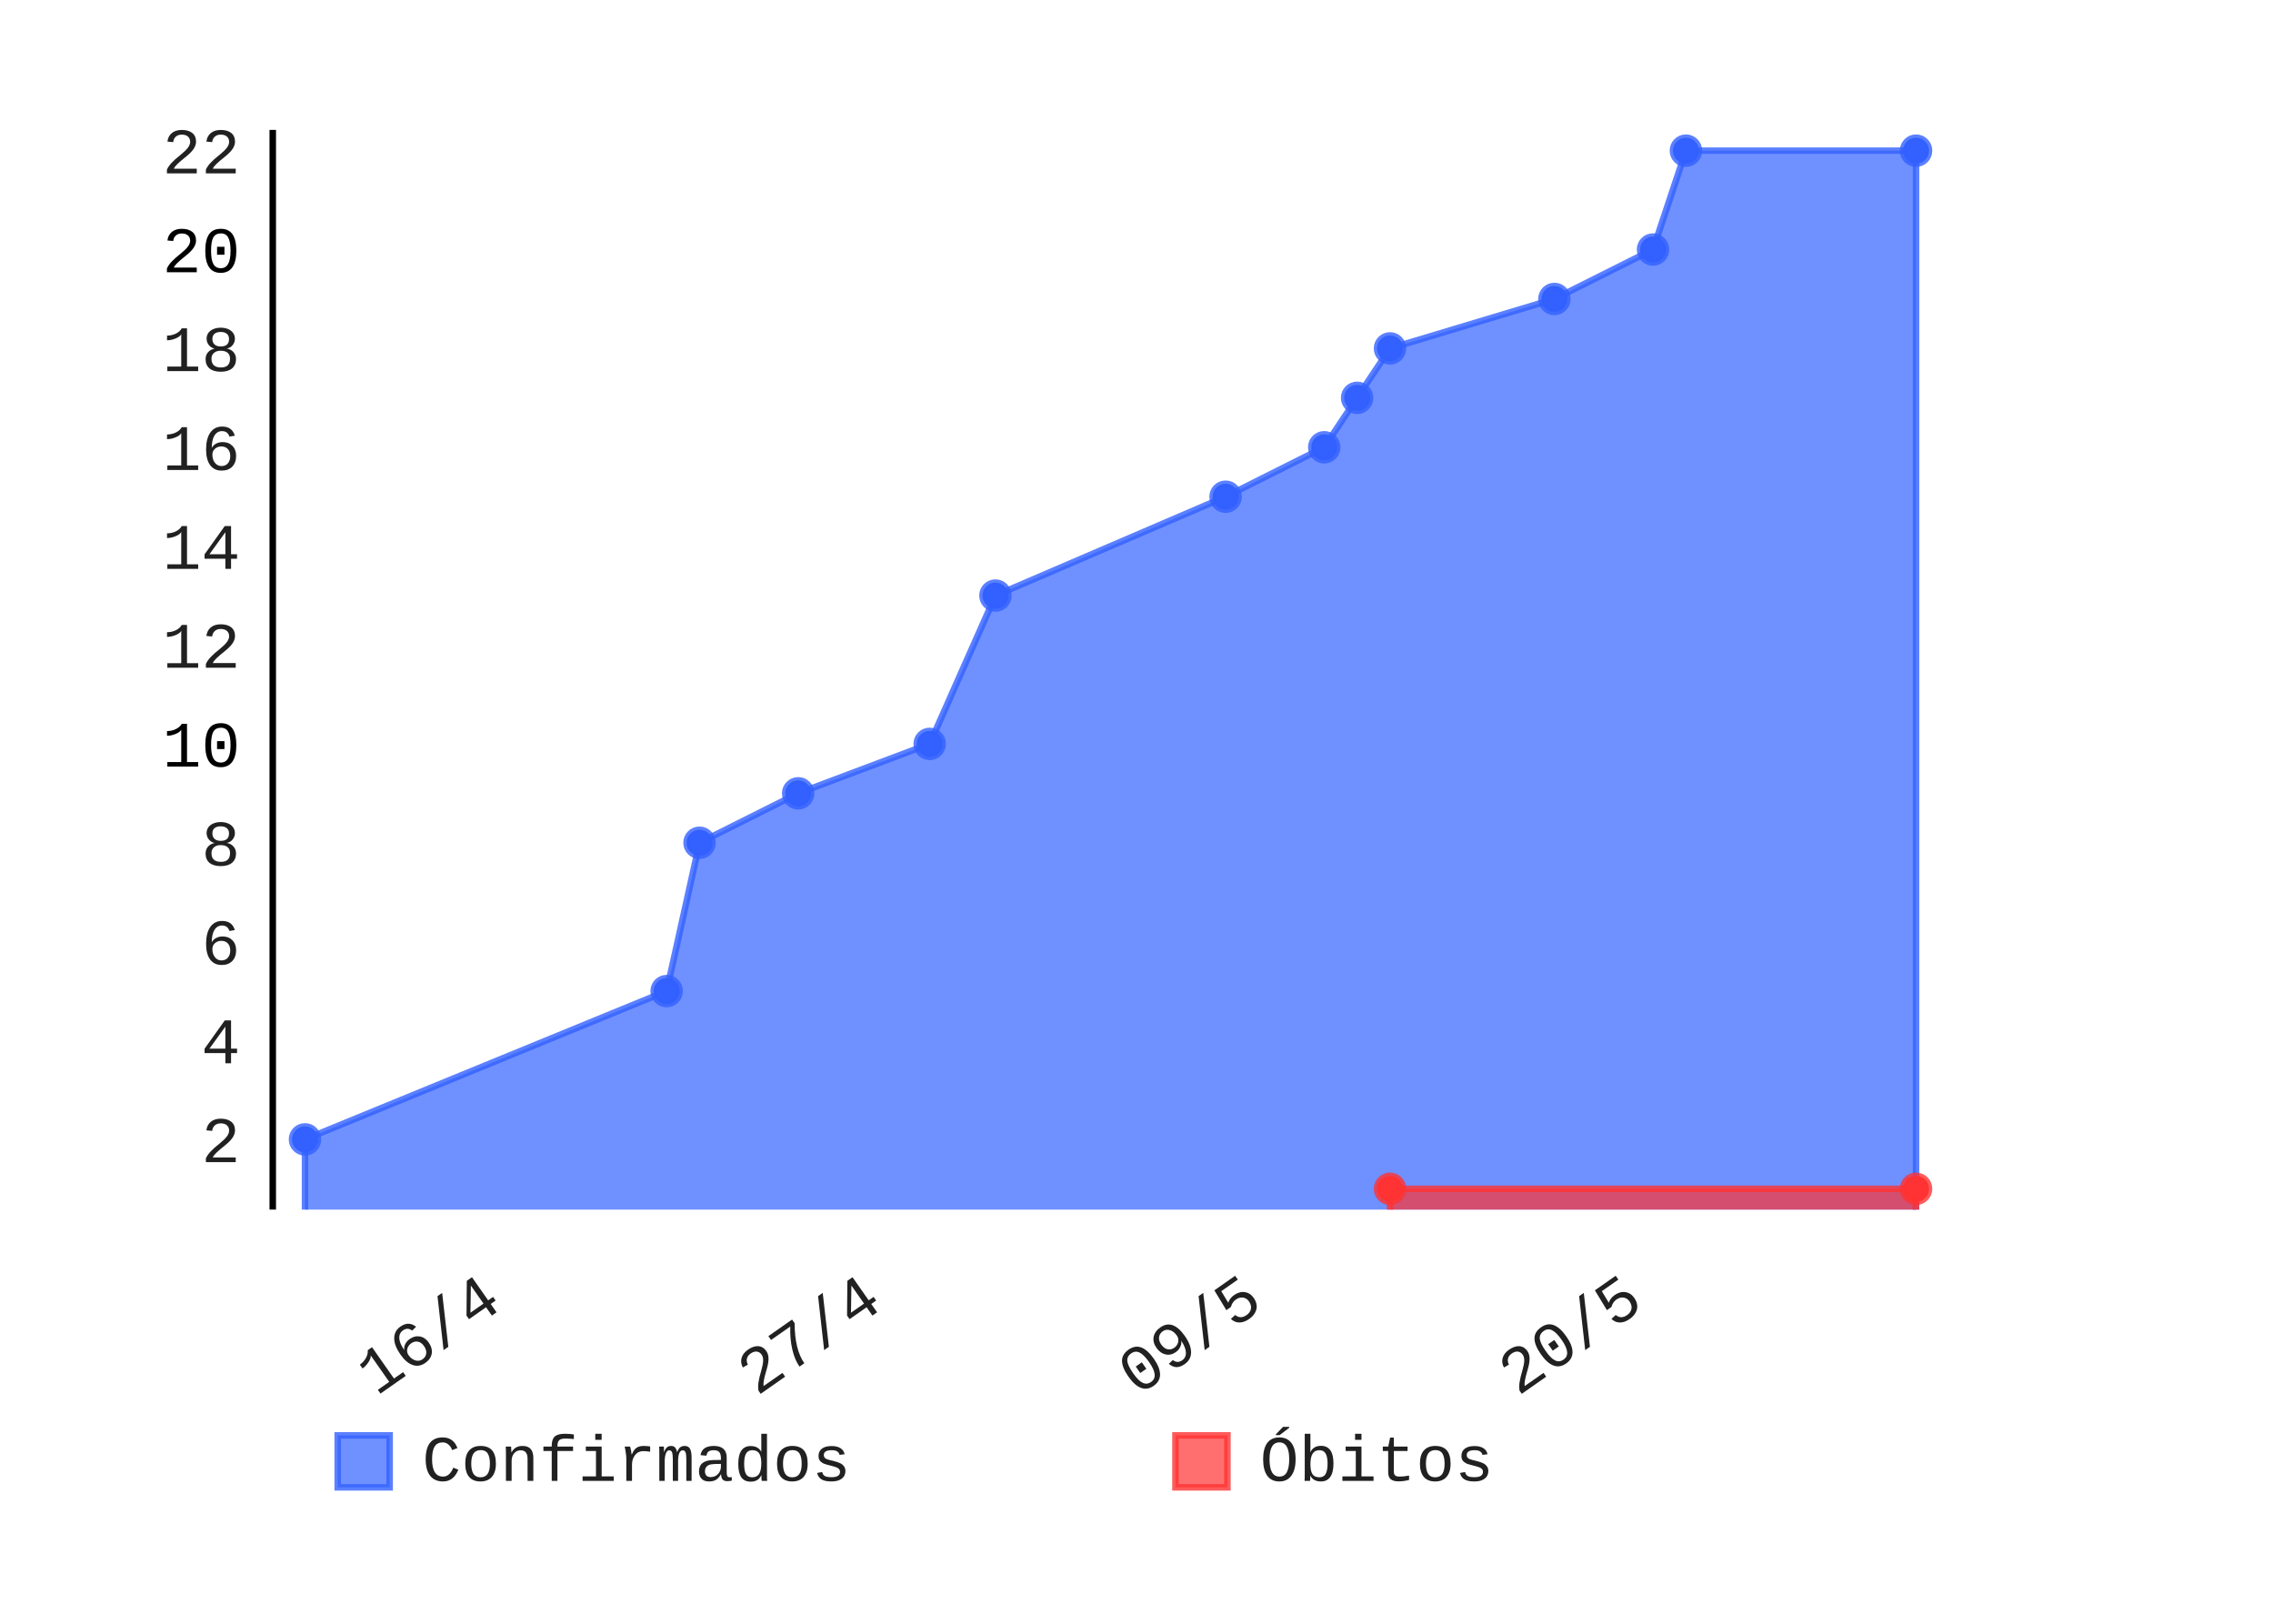
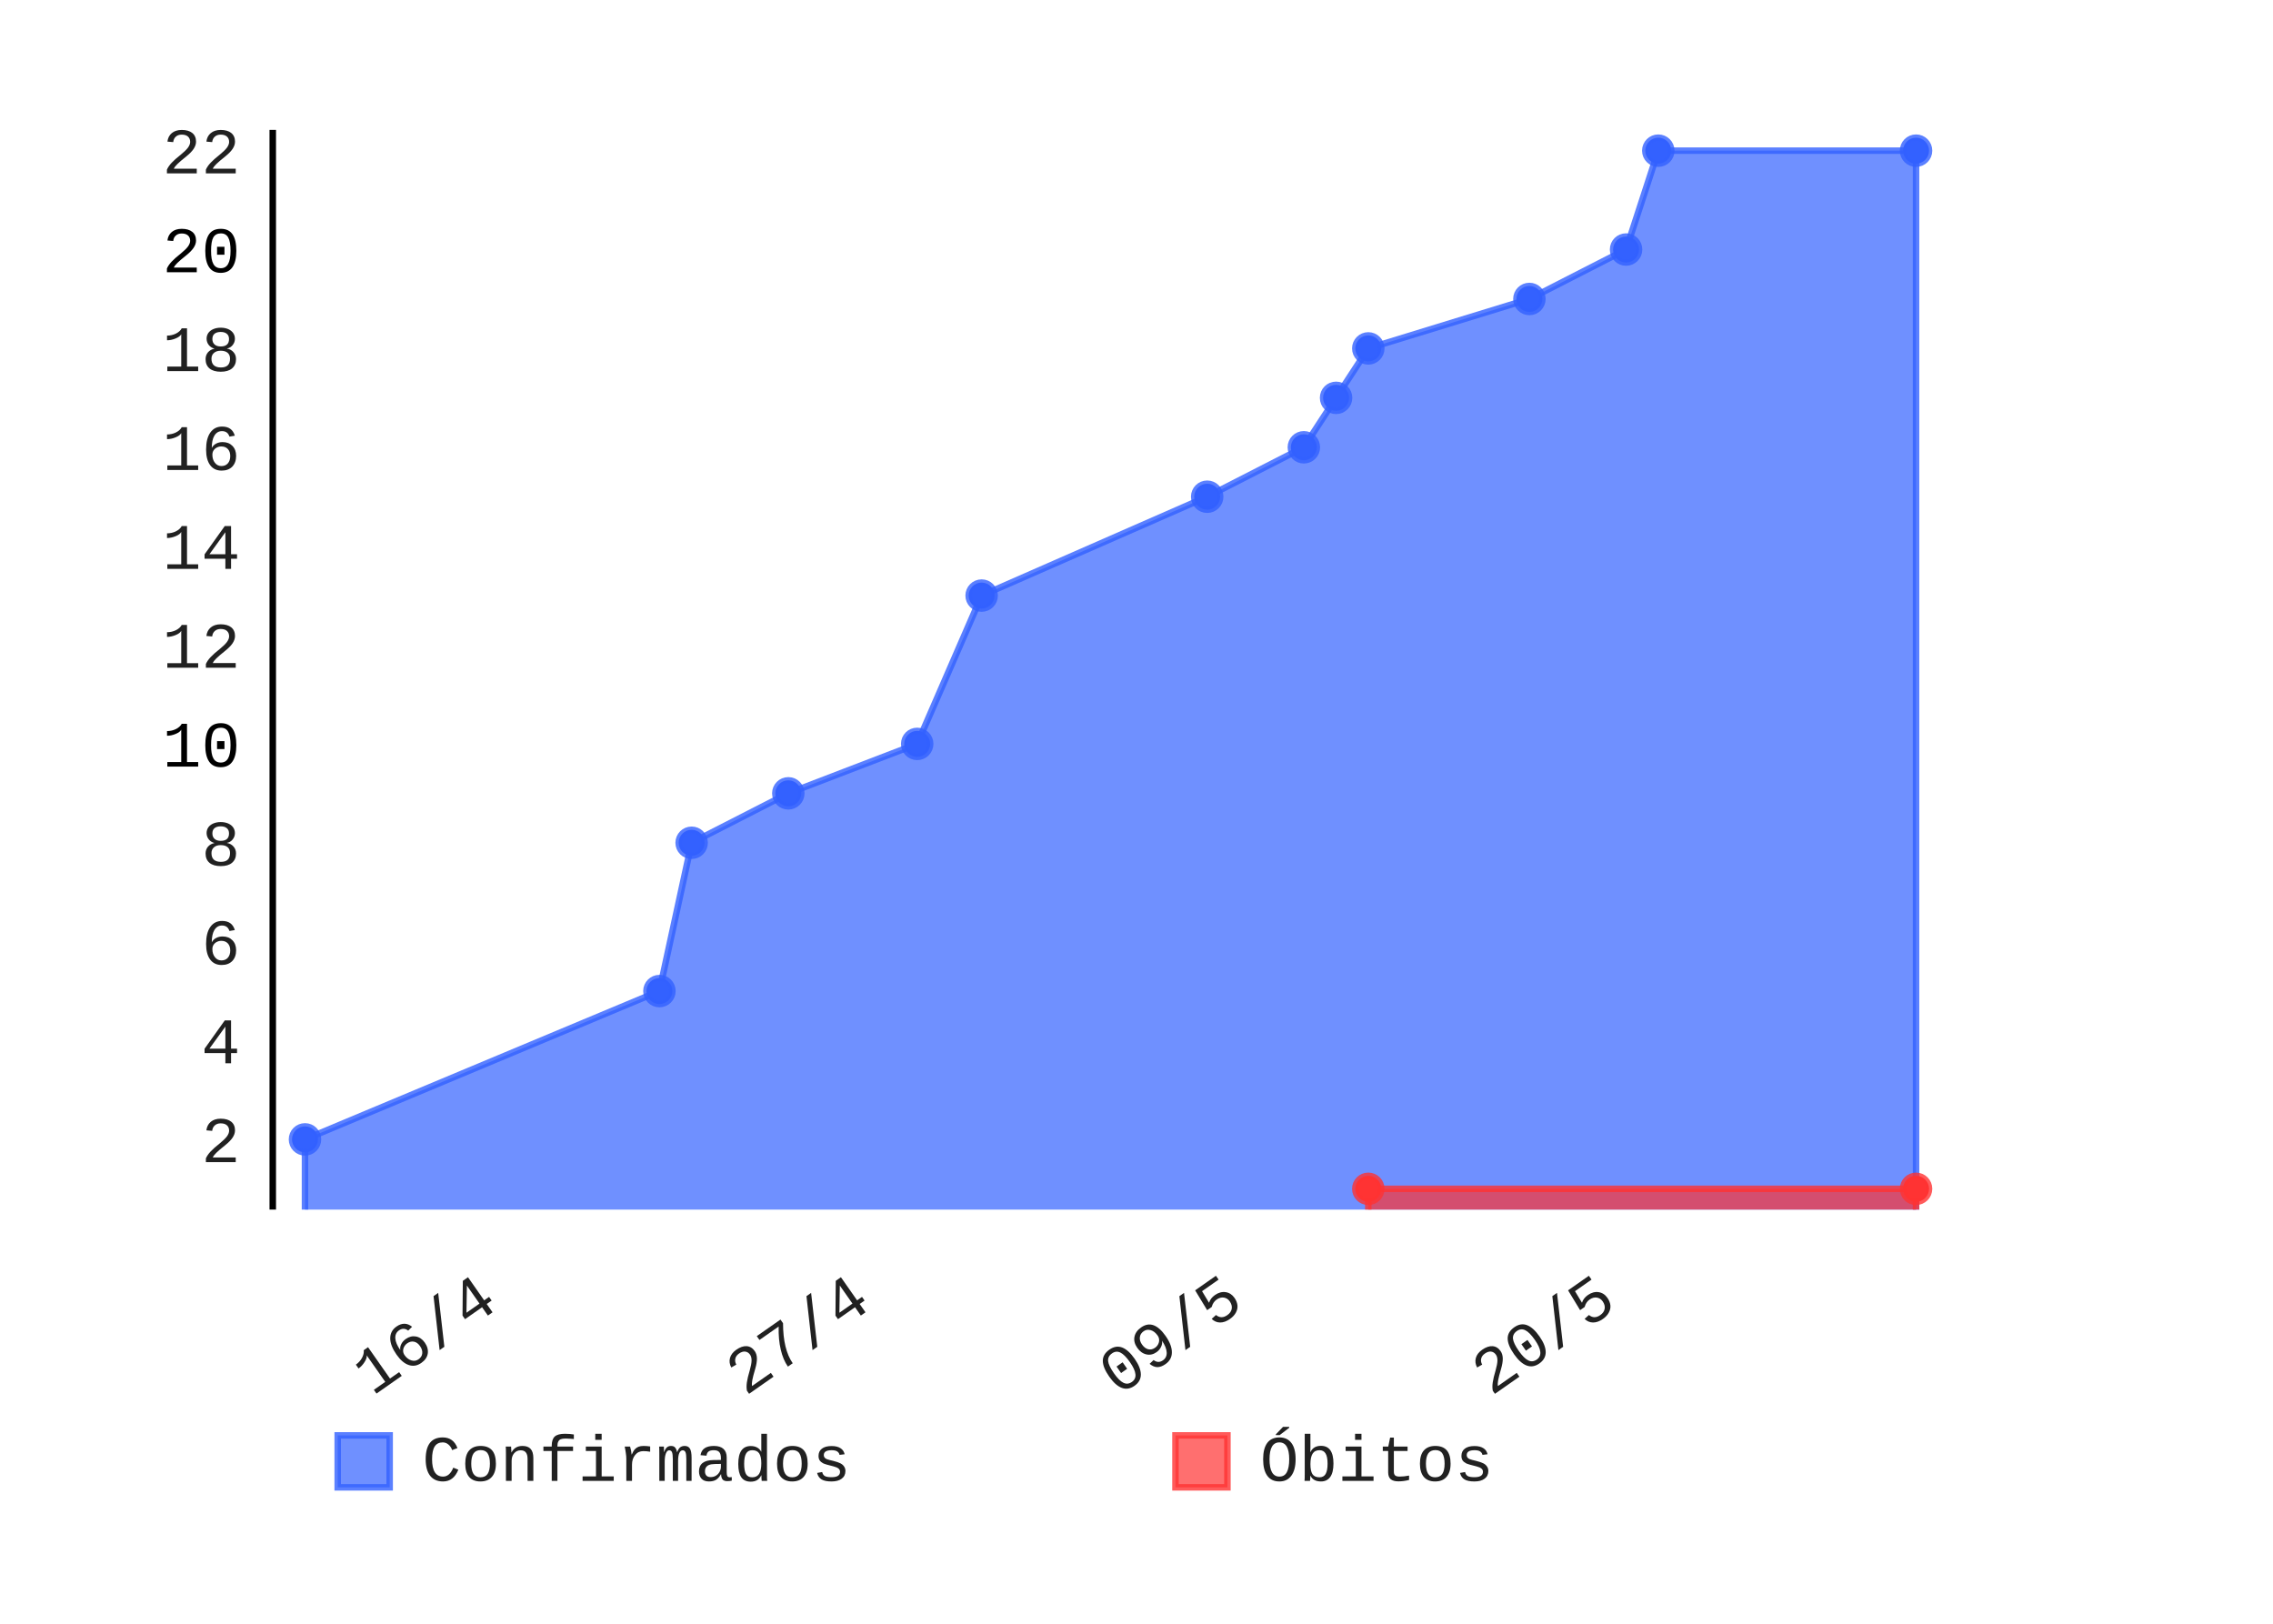
- <svg xmlns="http://www.w3.org/2000/svg" id="chart-42aef4a0-eecf-4c7d-b957-ff84df05fe98" class="pygal-chart" viewBox="0 0 350 250" width="350" height="250">
+ <svg xmlns="http://www.w3.org/2000/svg" id="chart-10a62078-50a2-4f00-9241-739a03b871d2" class="pygal-chart" viewBox="0 0 350 250" width="350" height="250">
  <defs>
-     <style type="text/css">#chart-42aef4a0-eecf-4c7d-b957-ff84df05fe98{-webkit-user-select:none;-webkit-font-smoothing:antialiased;font-family:Consolas,"Liberation Mono",Menlo,Courier,monospace}#chart-42aef4a0-eecf-4c7d-b957-ff84df05fe98 .title{font-family:Consolas,"Liberation Mono",Menlo,Courier,monospace;font-size:8px}#chart-42aef4a0-eecf-4c7d-b957-ff84df05fe98 .legends .legend text{font-family:Consolas,"Liberation Mono",Menlo,Courier,monospace;font-size:10px}#chart-42aef4a0-eecf-4c7d-b957-ff84df05fe98 .axis text{font-family:Consolas,"Liberation Mono",Menlo,Courier,monospace;font-size:10px}#chart-42aef4a0-eecf-4c7d-b957-ff84df05fe98 .axis text.major{font-family:Consolas,"Liberation Mono",Menlo,Courier,monospace;font-size:10px}#chart-42aef4a0-eecf-4c7d-b957-ff84df05fe98 .text-overlay text.value{font-family:Consolas,"Liberation Mono",Menlo,Courier,monospace;font-size:16px}#chart-42aef4a0-eecf-4c7d-b957-ff84df05fe98 .text-overlay text.label{font-family:Consolas,"Liberation Mono",Menlo,Courier,monospace;font-size:10px}#chart-42aef4a0-eecf-4c7d-b957-ff84df05fe98 .tooltip{font-family:Consolas,"Liberation Mono",Menlo,Courier,monospace;font-size:12px}#chart-42aef4a0-eecf-4c7d-b957-ff84df05fe98 text.no_data{font-family:Consolas,"Liberation Mono",Menlo,Courier,monospace;font-size:64px}
- #chart-42aef4a0-eecf-4c7d-b957-ff84df05fe98{background-color:transparent}#chart-42aef4a0-eecf-4c7d-b957-ff84df05fe98 path,#chart-42aef4a0-eecf-4c7d-b957-ff84df05fe98 line,#chart-42aef4a0-eecf-4c7d-b957-ff84df05fe98 rect,#chart-42aef4a0-eecf-4c7d-b957-ff84df05fe98 circle{-webkit-transition:150ms;-moz-transition:150ms;transition:150ms}#chart-42aef4a0-eecf-4c7d-b957-ff84df05fe98 .graph &gt; .background{fill:transparent}#chart-42aef4a0-eecf-4c7d-b957-ff84df05fe98 .plot &gt; .background{fill:rgba(255,255,255,1)}#chart-42aef4a0-eecf-4c7d-b957-ff84df05fe98 .graph{fill:rgba(0,0,0,.87)}#chart-42aef4a0-eecf-4c7d-b957-ff84df05fe98 text.no_data{fill:rgba(0,0,0,1)}#chart-42aef4a0-eecf-4c7d-b957-ff84df05fe98 .title{fill:rgba(0,0,0,1)}#chart-42aef4a0-eecf-4c7d-b957-ff84df05fe98 .legends .legend text{fill:rgba(0,0,0,.87)}#chart-42aef4a0-eecf-4c7d-b957-ff84df05fe98 .legends .legend:hover text{fill:rgba(0,0,0,1)}#chart-42aef4a0-eecf-4c7d-b957-ff84df05fe98 .axis .line{stroke:rgba(0,0,0,1)}#chart-42aef4a0-eecf-4c7d-b957-ff84df05fe98 .axis .guide.line{stroke:rgba(0,0,0,.54)}#chart-42aef4a0-eecf-4c7d-b957-ff84df05fe98 .axis .major.line{stroke:rgba(0,0,0,.87)}#chart-42aef4a0-eecf-4c7d-b957-ff84df05fe98 .axis text.major{fill:rgba(0,0,0,1)}#chart-42aef4a0-eecf-4c7d-b957-ff84df05fe98 .axis.y .guides:hover .guide.line,#chart-42aef4a0-eecf-4c7d-b957-ff84df05fe98 .line-graph .axis.x .guides:hover .guide.line,#chart-42aef4a0-eecf-4c7d-b957-ff84df05fe98 .stackedline-graph .axis.x .guides:hover .guide.line,#chart-42aef4a0-eecf-4c7d-b957-ff84df05fe98 .xy-graph .axis.x .guides:hover .guide.line{stroke:rgba(0,0,0,1)}#chart-42aef4a0-eecf-4c7d-b957-ff84df05fe98 .axis .guides:hover text{fill:rgba(0,0,0,1)}#chart-42aef4a0-eecf-4c7d-b957-ff84df05fe98 .reactive{fill-opacity:.7;stroke-opacity:.8}#chart-42aef4a0-eecf-4c7d-b957-ff84df05fe98 .ci{stroke:rgba(0,0,0,.87)}#chart-42aef4a0-eecf-4c7d-b957-ff84df05fe98 .reactive.active,#chart-42aef4a0-eecf-4c7d-b957-ff84df05fe98 .active .reactive{fill-opacity:.8;stroke-opacity:.9;stroke-width:4}#chart-42aef4a0-eecf-4c7d-b957-ff84df05fe98 .ci .reactive.active{stroke-width:1.5}#chart-42aef4a0-eecf-4c7d-b957-ff84df05fe98 .series text{fill:rgba(0,0,0,1)}#chart-42aef4a0-eecf-4c7d-b957-ff84df05fe98 .tooltip rect{fill:rgba(255,255,255,1);stroke:rgba(0,0,0,1);-webkit-transition:opacity 150ms;-moz-transition:opacity 150ms;transition:opacity 150ms}#chart-42aef4a0-eecf-4c7d-b957-ff84df05fe98 .tooltip .label{fill:rgba(0,0,0,.87)}#chart-42aef4a0-eecf-4c7d-b957-ff84df05fe98 .tooltip .label{fill:rgba(0,0,0,.87)}#chart-42aef4a0-eecf-4c7d-b957-ff84df05fe98 .tooltip .legend{font-size:.8em;fill:rgba(0,0,0,.54)}#chart-42aef4a0-eecf-4c7d-b957-ff84df05fe98 .tooltip .x_label{font-size:.6em;fill:rgba(0,0,0,1)}#chart-42aef4a0-eecf-4c7d-b957-ff84df05fe98 .tooltip .xlink{font-size:.5em;text-decoration:underline}#chart-42aef4a0-eecf-4c7d-b957-ff84df05fe98 .tooltip .value{font-size:1.5em}#chart-42aef4a0-eecf-4c7d-b957-ff84df05fe98 .bound{font-size:.5em}#chart-42aef4a0-eecf-4c7d-b957-ff84df05fe98 .max-value{font-size:.75em;fill:rgba(0,0,0,.54)}#chart-42aef4a0-eecf-4c7d-b957-ff84df05fe98 .map-element{fill:rgba(255,255,255,1);stroke:rgba(0,0,0,.54) !important}#chart-42aef4a0-eecf-4c7d-b957-ff84df05fe98 .map-element .reactive{fill-opacity:inherit;stroke-opacity:inherit}#chart-42aef4a0-eecf-4c7d-b957-ff84df05fe98 .color-0,#chart-42aef4a0-eecf-4c7d-b957-ff84df05fe98 .color-0 a:visited{stroke:#3361FF;fill:#3361FF}#chart-42aef4a0-eecf-4c7d-b957-ff84df05fe98 .color-1,#chart-42aef4a0-eecf-4c7d-b957-ff84df05fe98 .color-1 a:visited{stroke:#FF3333;fill:#FF3333}#chart-42aef4a0-eecf-4c7d-b957-ff84df05fe98 .text-overlay .color-0 text{fill:black}#chart-42aef4a0-eecf-4c7d-b957-ff84df05fe98 .text-overlay .color-1 text{fill:black}
- #chart-42aef4a0-eecf-4c7d-b957-ff84df05fe98 text.no_data{text-anchor:middle}#chart-42aef4a0-eecf-4c7d-b957-ff84df05fe98 .guide.line{fill:none}#chart-42aef4a0-eecf-4c7d-b957-ff84df05fe98 .centered{text-anchor:middle}#chart-42aef4a0-eecf-4c7d-b957-ff84df05fe98 .title{text-anchor:middle}#chart-42aef4a0-eecf-4c7d-b957-ff84df05fe98 .legends .legend text{fill-opacity:1}#chart-42aef4a0-eecf-4c7d-b957-ff84df05fe98 .axis.x text{text-anchor:middle}#chart-42aef4a0-eecf-4c7d-b957-ff84df05fe98 .axis.x:not(.web) text[transform]{text-anchor:start}#chart-42aef4a0-eecf-4c7d-b957-ff84df05fe98 .axis.x:not(.web) text[transform].backwards{text-anchor:end}#chart-42aef4a0-eecf-4c7d-b957-ff84df05fe98 .axis.y text{text-anchor:end}#chart-42aef4a0-eecf-4c7d-b957-ff84df05fe98 .axis.y text[transform].backwards{text-anchor:start}#chart-42aef4a0-eecf-4c7d-b957-ff84df05fe98 .axis.y2 text{text-anchor:start}#chart-42aef4a0-eecf-4c7d-b957-ff84df05fe98 .axis.y2 text[transform].backwards{text-anchor:end}#chart-42aef4a0-eecf-4c7d-b957-ff84df05fe98 .axis .guide.line{stroke-dasharray:4,4}#chart-42aef4a0-eecf-4c7d-b957-ff84df05fe98 .axis .major.guide.line{stroke-dasharray:6,6}#chart-42aef4a0-eecf-4c7d-b957-ff84df05fe98 .horizontal .axis.y .guide.line,#chart-42aef4a0-eecf-4c7d-b957-ff84df05fe98 .horizontal .axis.y2 .guide.line,#chart-42aef4a0-eecf-4c7d-b957-ff84df05fe98 .vertical .axis.x .guide.line{opacity:0}#chart-42aef4a0-eecf-4c7d-b957-ff84df05fe98 .horizontal .axis.always_show .guide.line,#chart-42aef4a0-eecf-4c7d-b957-ff84df05fe98 .vertical .axis.always_show .guide.line{opacity:1 !important}#chart-42aef4a0-eecf-4c7d-b957-ff84df05fe98 .axis.y .guides:hover .guide.line,#chart-42aef4a0-eecf-4c7d-b957-ff84df05fe98 .axis.y2 .guides:hover .guide.line,#chart-42aef4a0-eecf-4c7d-b957-ff84df05fe98 .axis.x .guides:hover .guide.line{opacity:1}#chart-42aef4a0-eecf-4c7d-b957-ff84df05fe98 .axis .guides:hover text{opacity:1}#chart-42aef4a0-eecf-4c7d-b957-ff84df05fe98 .nofill{fill:none}#chart-42aef4a0-eecf-4c7d-b957-ff84df05fe98 .subtle-fill{fill-opacity:.2}#chart-42aef4a0-eecf-4c7d-b957-ff84df05fe98 .dot{stroke-width:1px;fill-opacity:1}#chart-42aef4a0-eecf-4c7d-b957-ff84df05fe98 .dot.active{stroke-width:5px}#chart-42aef4a0-eecf-4c7d-b957-ff84df05fe98 .dot.negative{fill:transparent}#chart-42aef4a0-eecf-4c7d-b957-ff84df05fe98 text,#chart-42aef4a0-eecf-4c7d-b957-ff84df05fe98 tspan{stroke:none !important}#chart-42aef4a0-eecf-4c7d-b957-ff84df05fe98 .series text.active{opacity:1}#chart-42aef4a0-eecf-4c7d-b957-ff84df05fe98 .tooltip rect{fill-opacity:.95;stroke-width:.5}#chart-42aef4a0-eecf-4c7d-b957-ff84df05fe98 .tooltip text{fill-opacity:1}#chart-42aef4a0-eecf-4c7d-b957-ff84df05fe98 .showable{visibility:hidden}#chart-42aef4a0-eecf-4c7d-b957-ff84df05fe98 .showable.shown{visibility:visible}#chart-42aef4a0-eecf-4c7d-b957-ff84df05fe98 .gauge-background{fill:rgba(229,229,229,1);stroke:none}#chart-42aef4a0-eecf-4c7d-b957-ff84df05fe98 .bg-lines{stroke:transparent;stroke-width:2px}</style>
+     <style type="text/css">#chart-10a62078-50a2-4f00-9241-739a03b871d2{-webkit-user-select:none;-webkit-font-smoothing:antialiased;font-family:Consolas,"Liberation Mono",Menlo,Courier,monospace}#chart-10a62078-50a2-4f00-9241-739a03b871d2 .title{font-family:Consolas,"Liberation Mono",Menlo,Courier,monospace;font-size:8px}#chart-10a62078-50a2-4f00-9241-739a03b871d2 .legends .legend text{font-family:Consolas,"Liberation Mono",Menlo,Courier,monospace;font-size:10px}#chart-10a62078-50a2-4f00-9241-739a03b871d2 .axis text{font-family:Consolas,"Liberation Mono",Menlo,Courier,monospace;font-size:10px}#chart-10a62078-50a2-4f00-9241-739a03b871d2 .axis text.major{font-family:Consolas,"Liberation Mono",Menlo,Courier,monospace;font-size:10px}#chart-10a62078-50a2-4f00-9241-739a03b871d2 .text-overlay text.value{font-family:Consolas,"Liberation Mono",Menlo,Courier,monospace;font-size:16px}#chart-10a62078-50a2-4f00-9241-739a03b871d2 .text-overlay text.label{font-family:Consolas,"Liberation Mono",Menlo,Courier,monospace;font-size:10px}#chart-10a62078-50a2-4f00-9241-739a03b871d2 .tooltip{font-family:Consolas,"Liberation Mono",Menlo,Courier,monospace;font-size:12px}#chart-10a62078-50a2-4f00-9241-739a03b871d2 text.no_data{font-family:Consolas,"Liberation Mono",Menlo,Courier,monospace;font-size:64px}
+ #chart-10a62078-50a2-4f00-9241-739a03b871d2{background-color:transparent}#chart-10a62078-50a2-4f00-9241-739a03b871d2 path,#chart-10a62078-50a2-4f00-9241-739a03b871d2 line,#chart-10a62078-50a2-4f00-9241-739a03b871d2 rect,#chart-10a62078-50a2-4f00-9241-739a03b871d2 circle{-webkit-transition:150ms;-moz-transition:150ms;transition:150ms}#chart-10a62078-50a2-4f00-9241-739a03b871d2 .graph &gt; .background{fill:transparent}#chart-10a62078-50a2-4f00-9241-739a03b871d2 .plot &gt; .background{fill:rgba(255,255,255,1)}#chart-10a62078-50a2-4f00-9241-739a03b871d2 .graph{fill:rgba(0,0,0,.87)}#chart-10a62078-50a2-4f00-9241-739a03b871d2 text.no_data{fill:rgba(0,0,0,1)}#chart-10a62078-50a2-4f00-9241-739a03b871d2 .title{fill:rgba(0,0,0,1)}#chart-10a62078-50a2-4f00-9241-739a03b871d2 .legends .legend text{fill:rgba(0,0,0,.87)}#chart-10a62078-50a2-4f00-9241-739a03b871d2 .legends .legend:hover text{fill:rgba(0,0,0,1)}#chart-10a62078-50a2-4f00-9241-739a03b871d2 .axis .line{stroke:rgba(0,0,0,1)}#chart-10a62078-50a2-4f00-9241-739a03b871d2 .axis .guide.line{stroke:rgba(0,0,0,.54)}#chart-10a62078-50a2-4f00-9241-739a03b871d2 .axis .major.line{stroke:rgba(0,0,0,.87)}#chart-10a62078-50a2-4f00-9241-739a03b871d2 .axis text.major{fill:rgba(0,0,0,1)}#chart-10a62078-50a2-4f00-9241-739a03b871d2 .axis.y .guides:hover .guide.line,#chart-10a62078-50a2-4f00-9241-739a03b871d2 .line-graph .axis.x .guides:hover .guide.line,#chart-10a62078-50a2-4f00-9241-739a03b871d2 .stackedline-graph .axis.x .guides:hover .guide.line,#chart-10a62078-50a2-4f00-9241-739a03b871d2 .xy-graph .axis.x .guides:hover .guide.line{stroke:rgba(0,0,0,1)}#chart-10a62078-50a2-4f00-9241-739a03b871d2 .axis .guides:hover text{fill:rgba(0,0,0,1)}#chart-10a62078-50a2-4f00-9241-739a03b871d2 .reactive{fill-opacity:.7;stroke-opacity:.8}#chart-10a62078-50a2-4f00-9241-739a03b871d2 .ci{stroke:rgba(0,0,0,.87)}#chart-10a62078-50a2-4f00-9241-739a03b871d2 .reactive.active,#chart-10a62078-50a2-4f00-9241-739a03b871d2 .active .reactive{fill-opacity:.8;stroke-opacity:.9;stroke-width:4}#chart-10a62078-50a2-4f00-9241-739a03b871d2 .ci .reactive.active{stroke-width:1.5}#chart-10a62078-50a2-4f00-9241-739a03b871d2 .series text{fill:rgba(0,0,0,1)}#chart-10a62078-50a2-4f00-9241-739a03b871d2 .tooltip rect{fill:rgba(255,255,255,1);stroke:rgba(0,0,0,1);-webkit-transition:opacity 150ms;-moz-transition:opacity 150ms;transition:opacity 150ms}#chart-10a62078-50a2-4f00-9241-739a03b871d2 .tooltip .label{fill:rgba(0,0,0,.87)}#chart-10a62078-50a2-4f00-9241-739a03b871d2 .tooltip .label{fill:rgba(0,0,0,.87)}#chart-10a62078-50a2-4f00-9241-739a03b871d2 .tooltip .legend{font-size:.8em;fill:rgba(0,0,0,.54)}#chart-10a62078-50a2-4f00-9241-739a03b871d2 .tooltip .x_label{font-size:.6em;fill:rgba(0,0,0,1)}#chart-10a62078-50a2-4f00-9241-739a03b871d2 .tooltip .xlink{font-size:.5em;text-decoration:underline}#chart-10a62078-50a2-4f00-9241-739a03b871d2 .tooltip .value{font-size:1.5em}#chart-10a62078-50a2-4f00-9241-739a03b871d2 .bound{font-size:.5em}#chart-10a62078-50a2-4f00-9241-739a03b871d2 .max-value{font-size:.75em;fill:rgba(0,0,0,.54)}#chart-10a62078-50a2-4f00-9241-739a03b871d2 .map-element{fill:rgba(255,255,255,1);stroke:rgba(0,0,0,.54) !important}#chart-10a62078-50a2-4f00-9241-739a03b871d2 .map-element .reactive{fill-opacity:inherit;stroke-opacity:inherit}#chart-10a62078-50a2-4f00-9241-739a03b871d2 .color-0,#chart-10a62078-50a2-4f00-9241-739a03b871d2 .color-0 a:visited{stroke:#3361FF;fill:#3361FF}#chart-10a62078-50a2-4f00-9241-739a03b871d2 .color-1,#chart-10a62078-50a2-4f00-9241-739a03b871d2 .color-1 a:visited{stroke:#FF3333;fill:#FF3333}#chart-10a62078-50a2-4f00-9241-739a03b871d2 .text-overlay .color-0 text{fill:black}#chart-10a62078-50a2-4f00-9241-739a03b871d2 .text-overlay .color-1 text{fill:black}
+ #chart-10a62078-50a2-4f00-9241-739a03b871d2 text.no_data{text-anchor:middle}#chart-10a62078-50a2-4f00-9241-739a03b871d2 .guide.line{fill:none}#chart-10a62078-50a2-4f00-9241-739a03b871d2 .centered{text-anchor:middle}#chart-10a62078-50a2-4f00-9241-739a03b871d2 .title{text-anchor:middle}#chart-10a62078-50a2-4f00-9241-739a03b871d2 .legends .legend text{fill-opacity:1}#chart-10a62078-50a2-4f00-9241-739a03b871d2 .axis.x text{text-anchor:middle}#chart-10a62078-50a2-4f00-9241-739a03b871d2 .axis.x:not(.web) text[transform]{text-anchor:start}#chart-10a62078-50a2-4f00-9241-739a03b871d2 .axis.x:not(.web) text[transform].backwards{text-anchor:end}#chart-10a62078-50a2-4f00-9241-739a03b871d2 .axis.y text{text-anchor:end}#chart-10a62078-50a2-4f00-9241-739a03b871d2 .axis.y text[transform].backwards{text-anchor:start}#chart-10a62078-50a2-4f00-9241-739a03b871d2 .axis.y2 text{text-anchor:start}#chart-10a62078-50a2-4f00-9241-739a03b871d2 .axis.y2 text[transform].backwards{text-anchor:end}#chart-10a62078-50a2-4f00-9241-739a03b871d2 .axis .guide.line{stroke-dasharray:4,4}#chart-10a62078-50a2-4f00-9241-739a03b871d2 .axis .major.guide.line{stroke-dasharray:6,6}#chart-10a62078-50a2-4f00-9241-739a03b871d2 .horizontal .axis.y .guide.line,#chart-10a62078-50a2-4f00-9241-739a03b871d2 .horizontal .axis.y2 .guide.line,#chart-10a62078-50a2-4f00-9241-739a03b871d2 .vertical .axis.x .guide.line{opacity:0}#chart-10a62078-50a2-4f00-9241-739a03b871d2 .horizontal .axis.always_show .guide.line,#chart-10a62078-50a2-4f00-9241-739a03b871d2 .vertical .axis.always_show .guide.line{opacity:1 !important}#chart-10a62078-50a2-4f00-9241-739a03b871d2 .axis.y .guides:hover .guide.line,#chart-10a62078-50a2-4f00-9241-739a03b871d2 .axis.y2 .guides:hover .guide.line,#chart-10a62078-50a2-4f00-9241-739a03b871d2 .axis.x .guides:hover .guide.line{opacity:1}#chart-10a62078-50a2-4f00-9241-739a03b871d2 .axis .guides:hover text{opacity:1}#chart-10a62078-50a2-4f00-9241-739a03b871d2 .nofill{fill:none}#chart-10a62078-50a2-4f00-9241-739a03b871d2 .subtle-fill{fill-opacity:.2}#chart-10a62078-50a2-4f00-9241-739a03b871d2 .dot{stroke-width:1px;fill-opacity:1}#chart-10a62078-50a2-4f00-9241-739a03b871d2 .dot.active{stroke-width:5px}#chart-10a62078-50a2-4f00-9241-739a03b871d2 .dot.negative{fill:transparent}#chart-10a62078-50a2-4f00-9241-739a03b871d2 text,#chart-10a62078-50a2-4f00-9241-739a03b871d2 tspan{stroke:none !important}#chart-10a62078-50a2-4f00-9241-739a03b871d2 .series text.active{opacity:1}#chart-10a62078-50a2-4f00-9241-739a03b871d2 .tooltip rect{fill-opacity:.95;stroke-width:.5}#chart-10a62078-50a2-4f00-9241-739a03b871d2 .tooltip text{fill-opacity:1}#chart-10a62078-50a2-4f00-9241-739a03b871d2 .showable{visibility:hidden}#chart-10a62078-50a2-4f00-9241-739a03b871d2 .showable.shown{visibility:visible}#chart-10a62078-50a2-4f00-9241-739a03b871d2 .gauge-background{fill:rgba(229,229,229,1);stroke:none}#chart-10a62078-50a2-4f00-9241-739a03b871d2 .bg-lines{stroke:transparent;stroke-width:2px}</style>
  </defs>
  <g class="graph datetimeline-graph vertical">
    <rect x="0" y="0" width="350" height="250" class="background" />
    <g transform="translate(42, 20)" class="plot">
      <rect x="0" y="0" width="258.0" height="166.234" class="background" />
      <g class="axis y">
        <g class="guides">
          <text x="-5" y="158.926" class="">2</text>
        </g>
        <g class="guides">
          <text x="-5" y="143.703" class="">4</text>
        </g>
        <g class="guides">
          <text x="-5" y="128.48" class="">6</text>
        </g>
        <g class="guides">
          <text x="-5" y="113.257" class="">8</text>
        </g>
        <g class="guides">
          <text x="-5" y="98.034" class="major">10</text>
        </g>
        <g class="guides">
          <text x="-5" y="82.811" class="">12</text>
        </g>
        <g class="guides">
          <text x="-5" y="67.588" class="">14</text>
        </g>
        <g class="guides">
          <text x="-5" y="52.366" class="">16</text>
        </g>
        <g class="guides">
          <text x="-5" y="37.143" class="">18</text>
        </g>
        <g class="guides">
          <text x="-5" y="21.92" class="major">20</text>
        </g>
        <g class="guides">
          <text x="-5" y="6.697" class="">22</text>
        </g>
      </g>
      <g class="axis x">
        <path d="M0 0 v166.234" class="line" />
        <g class="guides">
-           <path d="M35.62 0 v166.234" class="guide line" />
-           <text x="35.62" y="181.234" class="backwards" transform="rotate(325 35.61957 181.2342)">16/4</text>
+           <path d="M35.006 0 v166.234" class="guide line" />
+           <text x="35.006" y="181.234" class="backwards" transform="rotate(325 35.00641 181.2342)">16/4</text>
        </g>
        <g class="guides">
-           <path d="M94.217 0 v166.234" class="guide line" />
-           <text x="94.217" y="181.234" class="backwards" transform="rotate(325 94.21673 181.2342)">27/4</text>
+           <path d="M92.432 0 v166.234" class="guide line" />
+           <text x="92.432" y="181.234" class="backwards" transform="rotate(325 92.43162 181.2342)">27/4</text>
        </g>
        <g class="guides">
-           <path d="M152.814 0 v166.234" class="guide line" />
-           <text x="152.814" y="181.234" class="backwards" transform="rotate(325 152.8139 181.2342)">09/5</text>
+           <path d="M149.857 0 v166.234" class="guide line" />
+           <text x="149.857" y="181.234" class="backwards" transform="rotate(325 149.8568 181.2342)">09/5</text>
        </g>
        <g class="guides">
-           <path d="M211.411 0 v166.234" class="guide line" />
-           <text x="211.411" y="181.234" class="backwards" transform="rotate(325 211.411 181.2342)">20/5</text>
+           <path d="M207.282 0 v166.234" class="guide line" />
+           <text x="207.282" y="181.234" class="backwards" transform="rotate(325 207.2821 181.2342)">20/5</text>
        </g>
      </g>
      <g class="series serie-0 color-0">
-         <path d="M4.962 166.234 L4.962 155.426 60.652 132.592 65.715 109.757 80.903 102.146 101.155 94.534 111.28 71.7 146.72 56.477 161.908 48.866 166.971 41.254 172.034 33.643 197.348 26.031 212.536 18.42 217.599 3.197 253.038 3.197 253.038 166.234" class="line reactive" />
+         <path d="M4.962 166.234 L4.962 155.426 59.538 132.592 64.5 109.757 79.385 102.146 99.231 94.534 109.154 71.7 143.885 56.477 158.769 48.866 163.731 41.254 168.692 33.643 193.5 26.031 208.385 18.42 213.346 3.197 253.038 3.197 253.038 166.234" class="line reactive" />
      </g>
      <g class="series serie-1 color-1">
-         <path d="M172.034 166.234 L172.034 163.037 253.038 163.037 253.038 166.234" class="line reactive" />
+         <path d="M168.692 166.234 L168.692 163.037 253.038 163.037 253.038 166.234" class="line reactive" />
      </g>
    </g>
    <g class="titles" />
    <g transform="translate(42, 20)" class="plot overlay">
      <g class="series serie-0 color-0">
        <g class="dots">
          <circle cx="4.962" cy="155.426" r="2" class="dot reactive tooltip-trigger" />
        </g>
        <g class="dots">
-           <circle cx="60.652" cy="132.592" r="2" class="dot reactive tooltip-trigger" />
+           <circle cx="59.538" cy="132.592" r="2" class="dot reactive tooltip-trigger" />
        </g>
        <g class="dots">
-           <circle cx="65.715" cy="109.757" r="2" class="dot reactive tooltip-trigger" />
+           <circle cx="64.5" cy="109.757" r="2" class="dot reactive tooltip-trigger" />
        </g>
        <g class="dots">
-           <circle cx="80.903" cy="102.146" r="2" class="dot reactive tooltip-trigger" />
+           <circle cx="79.385" cy="102.146" r="2" class="dot reactive tooltip-trigger" />
        </g>
        <g class="dots">
-           <circle cx="101.155" cy="94.534" r="2" class="dot reactive tooltip-trigger" />
+           <circle cx="99.231" cy="94.534" r="2" class="dot reactive tooltip-trigger" />
        </g>
        <g class="dots">
-           <circle cx="111.28" cy="71.7" r="2" class="dot reactive tooltip-trigger" />
+           <circle cx="109.154" cy="71.7" r="2" class="dot reactive tooltip-trigger" />
        </g>
        <g class="dots">
-           <circle cx="146.72" cy="56.477" r="2" class="dot reactive tooltip-trigger" />
+           <circle cx="143.885" cy="56.477" r="2" class="dot reactive tooltip-trigger" />
        </g>
        <g class="dots">
-           <circle cx="161.908" cy="48.866" r="2" class="dot reactive tooltip-trigger" />
+           <circle cx="158.769" cy="48.866" r="2" class="dot reactive tooltip-trigger" />
        </g>
        <g class="dots">
-           <circle cx="166.971" cy="41.254" r="2" class="dot reactive tooltip-trigger" />
+           <circle cx="163.731" cy="41.254" r="2" class="dot reactive tooltip-trigger" />
        </g>
        <g class="dots">
-           <circle cx="172.034" cy="33.643" r="2" class="dot reactive tooltip-trigger" />
+           <circle cx="168.692" cy="33.643" r="2" class="dot reactive tooltip-trigger" />
        </g>
        <g class="dots">
-           <circle cx="197.348" cy="26.031" r="2" class="dot reactive tooltip-trigger" />
+           <circle cx="193.5" cy="26.031" r="2" class="dot reactive tooltip-trigger" />
        </g>
        <g class="dots">
-           <circle cx="212.536" cy="18.42" r="2" class="dot reactive tooltip-trigger" />
+           <circle cx="208.385" cy="18.42" r="2" class="dot reactive tooltip-trigger" />
        </g>
        <g class="dots">
-           <circle cx="217.599" cy="3.197" r="2" class="dot reactive tooltip-trigger" />
+           <circle cx="213.346" cy="3.197" r="2" class="dot reactive tooltip-trigger" />
        </g>
        <g class="dots">
          <circle cx="253.038" cy="3.197" r="2" class="dot reactive tooltip-trigger" />
        </g>
      </g>
      <g class="series serie-1 color-1">
        <g class="dots">
-           <circle cx="172.034" cy="163.037" r="2" class="dot reactive tooltip-trigger" />
+           <circle cx="168.692" cy="163.037" r="2" class="dot reactive tooltip-trigger" />
        </g>
        <g class="dots">
          <circle cx="253.038" cy="163.037" r="2" class="dot reactive tooltip-trigger" />
        </g>
      </g>
    </g>
    <g transform="translate(42, 20)" class="plot text-overlay">
      <g class="series serie-0 color-0" />
      <g class="series serie-1 color-1" />
    </g>
    <g transform="translate(42, 20)" class="plot tooltip-overlay">
      <g transform="translate(0 0)" style="opacity: 0" class="tooltip">
        <rect rx="10" ry="10" width="0" height="0" class="tooltip-box" />
        <g class="text" />
      </g>
    </g>
    <g transform="translate(52, 220)" class="legends">
      <g id="activate-serie-0" class="legend reactive activate-serie">
        <rect x="0.0" y="1.0" width="8" height="8" class="color-0 reactive" />
        <text x="13.0" y="8.0">Confirmados</text>
      </g>
      <g id="activate-serie-1" class="legend reactive activate-serie">
        <rect x="129.0" y="1.0" width="8" height="8" class="color-1 reactive" />
        <text x="142.0" y="8.0">Óbitos</text>
      </g>
    </g>
  </g>
</svg>
